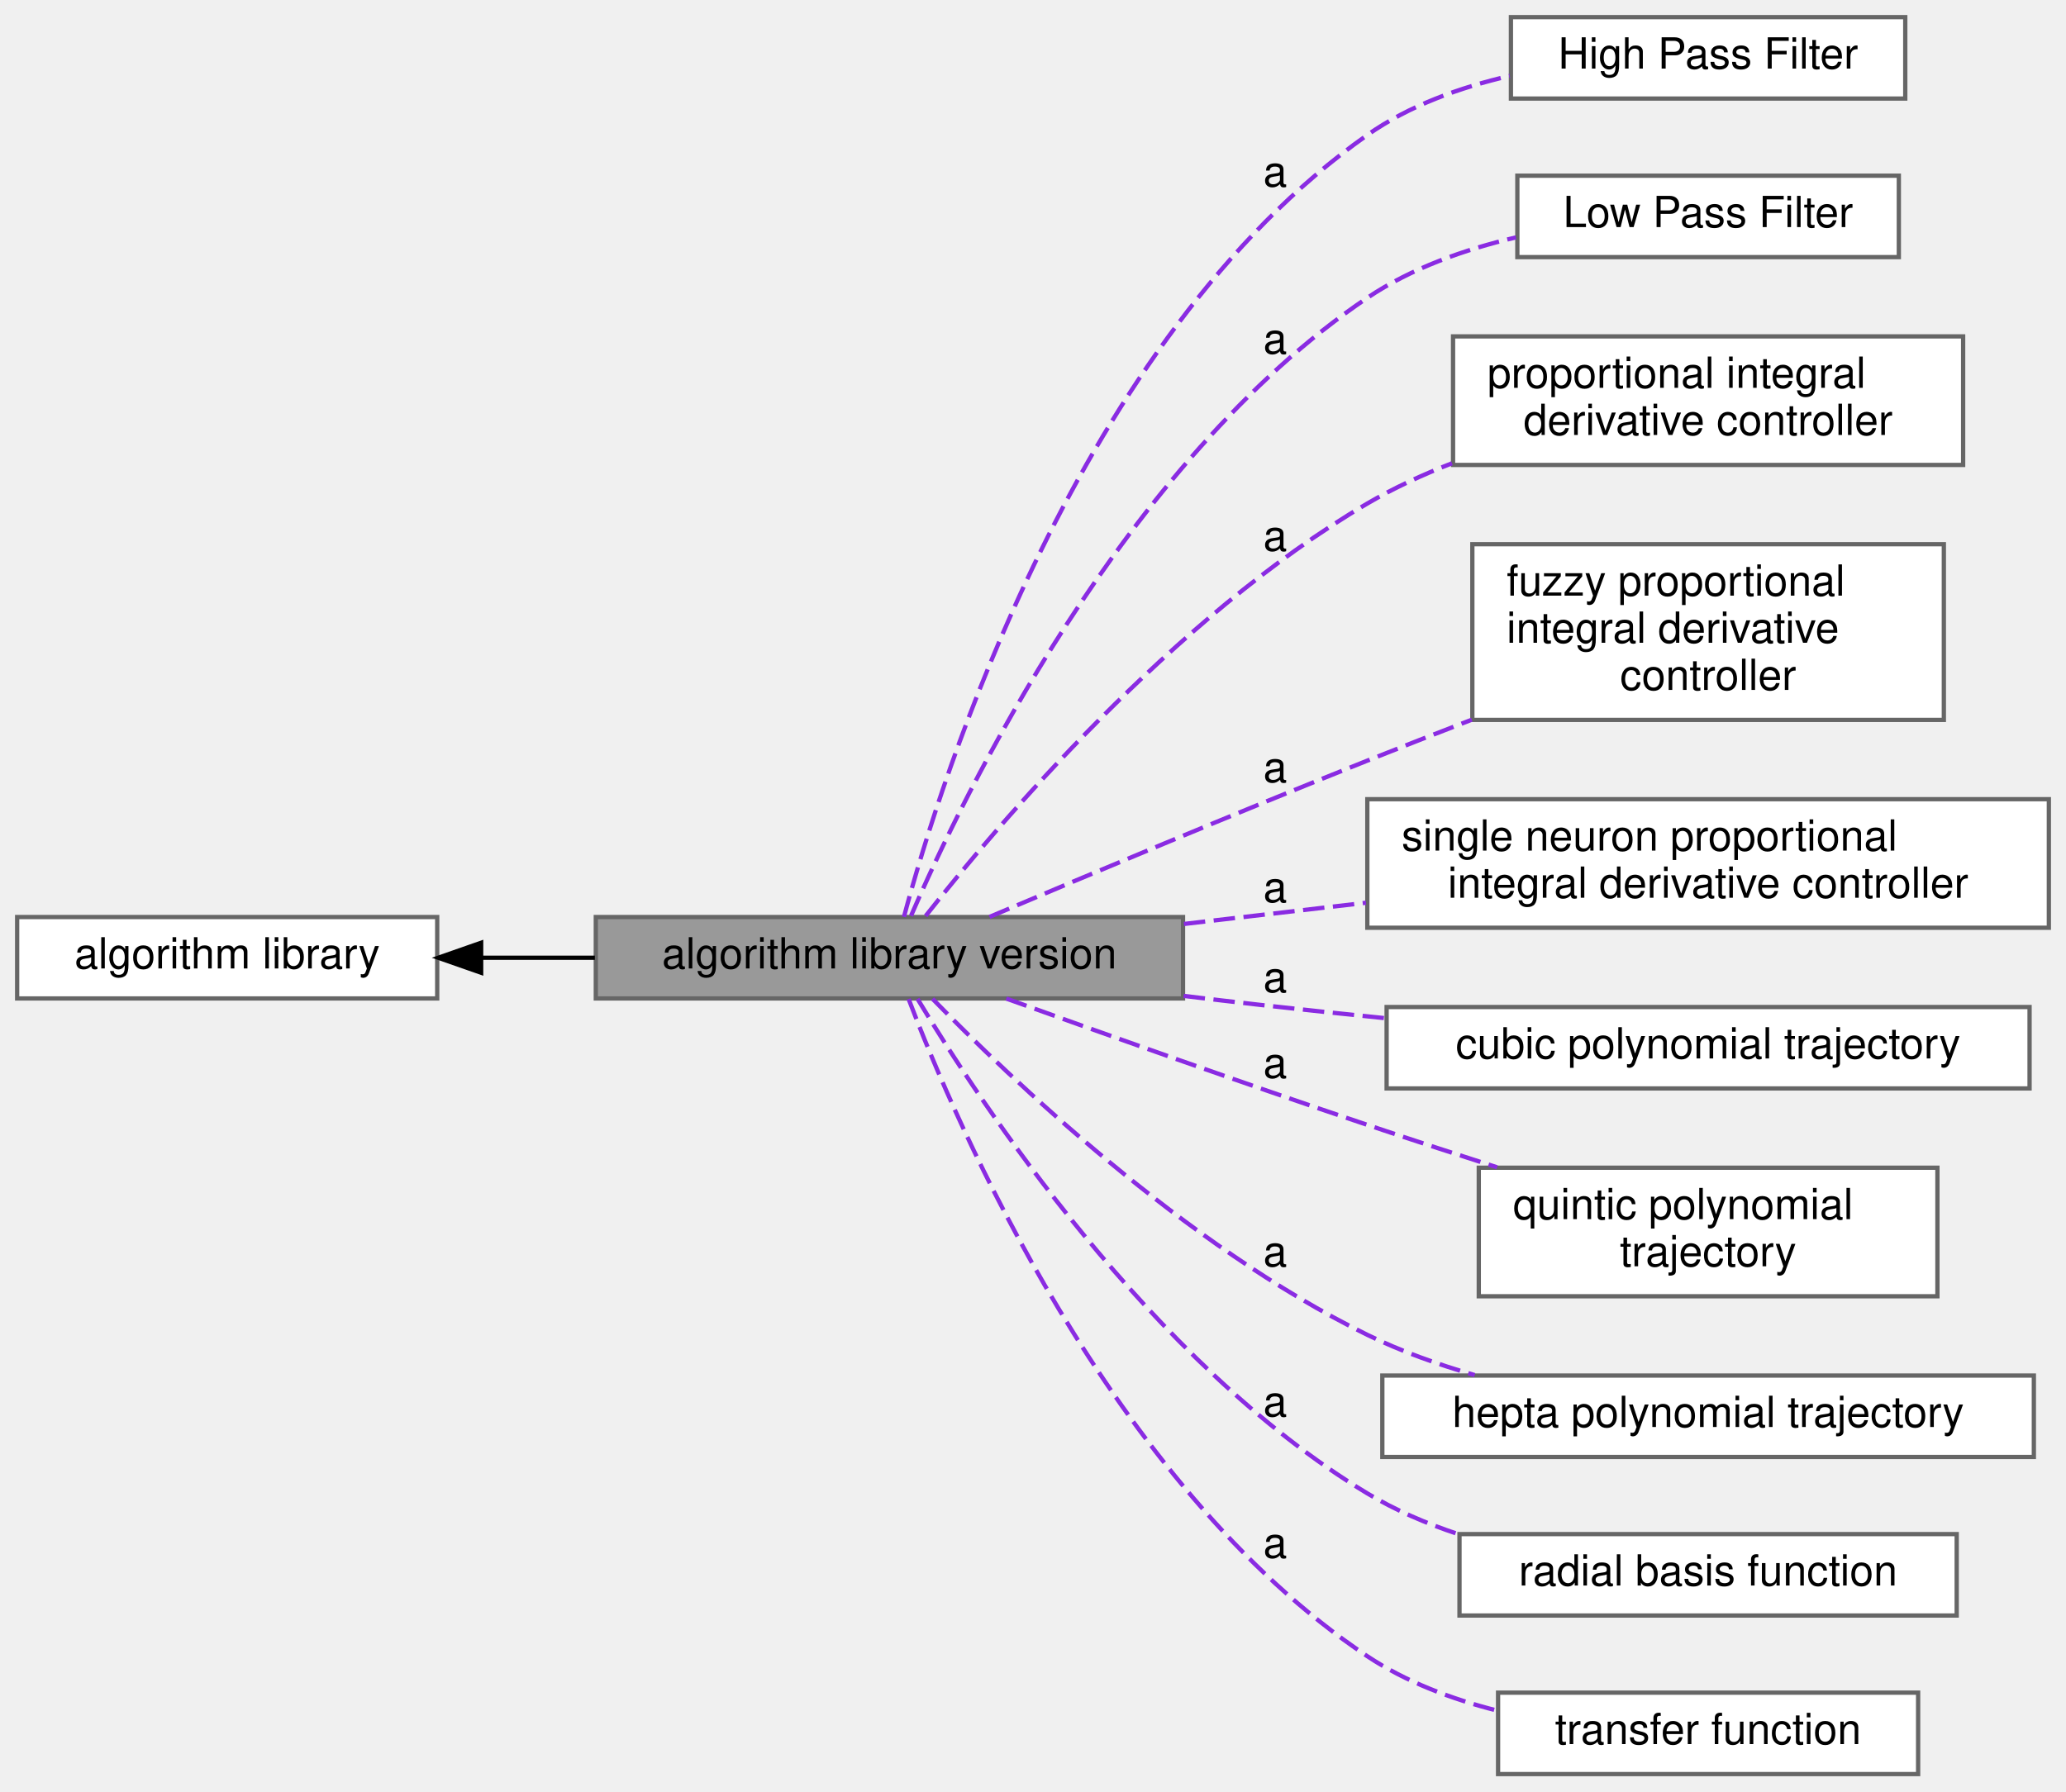
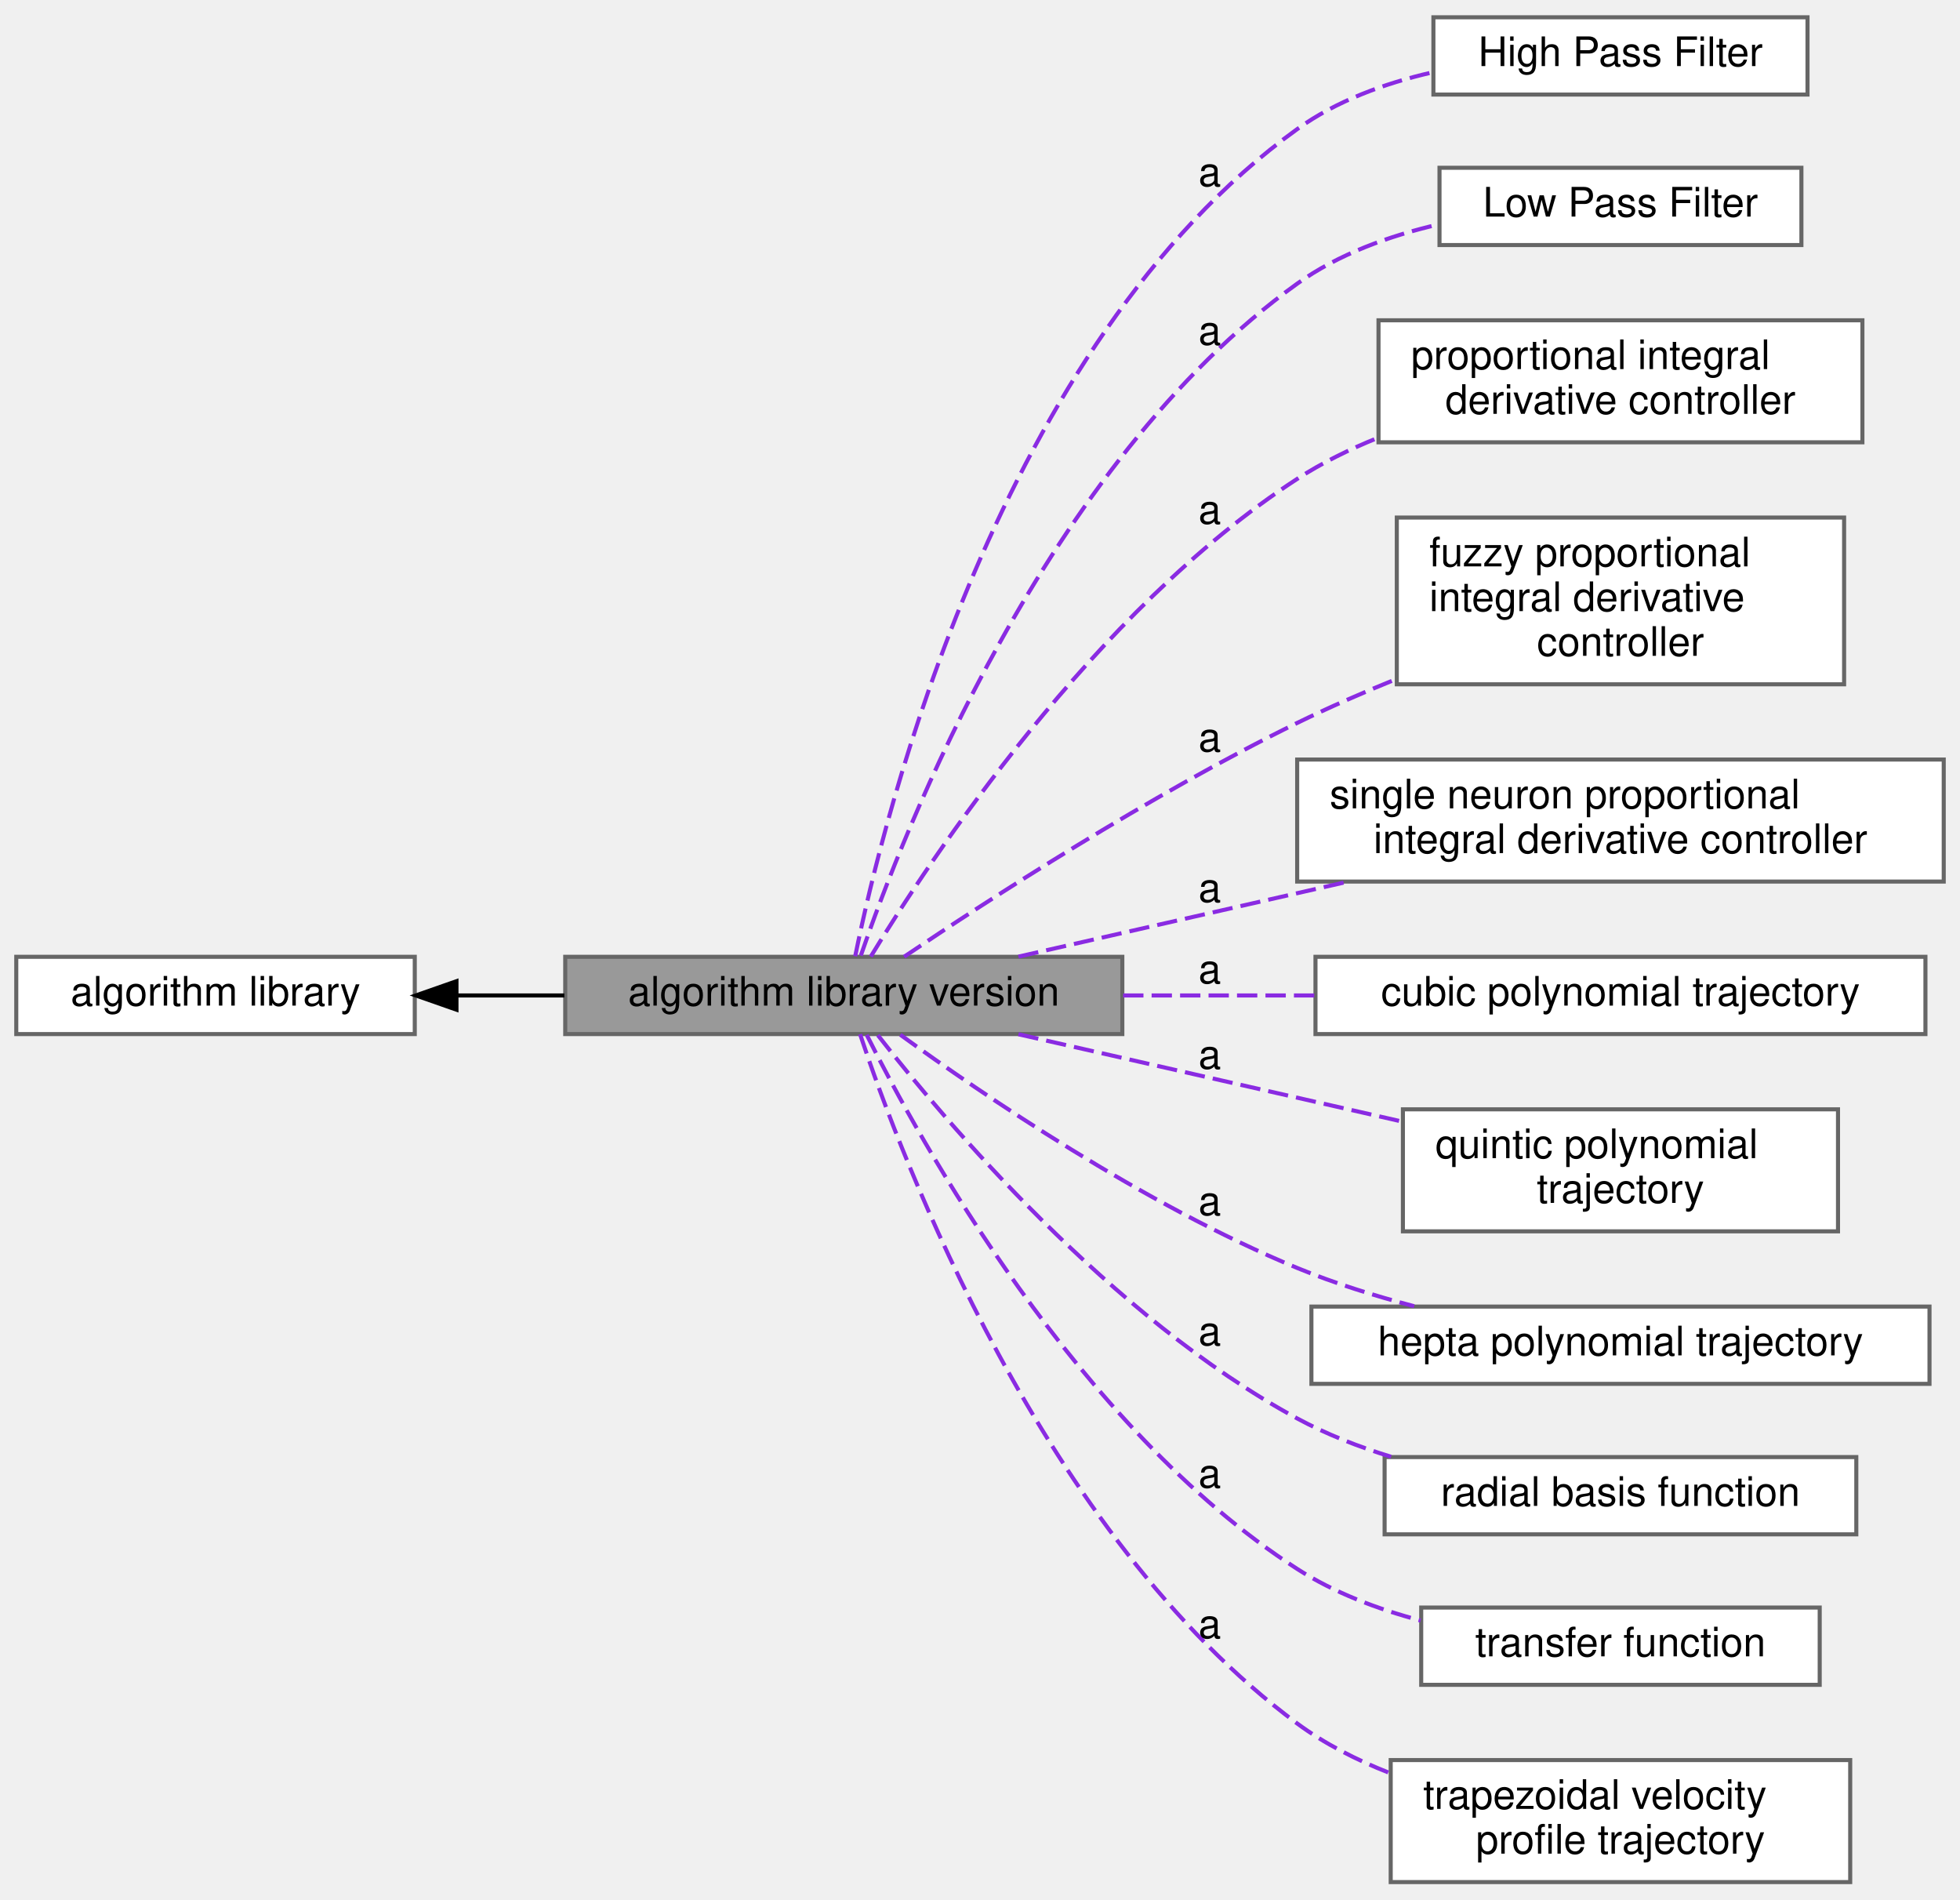
- <svg xmlns="http://www.w3.org/2000/svg" xmlns:xlink="http://www.w3.org/1999/xlink" width="482pt" height="418pt" viewBox="0.00 0.00 482.00 418.00">
-   <g id="graph0" class="graph" transform="scale(1 1) rotate(0) translate(4 414)">
+ <svg xmlns="http://www.w3.org/2000/svg" xmlns:xlink="http://www.w3.org/1999/xlink" width="482pt" height="467pt" viewBox="0.00 0.00 482.00 466.50">
+   <g id="graph0" class="graph" transform="scale(1 1) rotate(0) translate(4 462.5)">
    <g id="Node000002" class="node">
      <g id="a_Node000002">
        <a xlink:href="../../df/d91/group__A.html" target="_top" xlink:title=" ">
-           <polygon fill="white" stroke="#666666" points="98,-200 0,-200 0,-181 98,-181 98,-200" />
-           <text text-anchor="middle" x="49" y="-188" font-family="Helvetica,sans-Serif" font-size="10.00">algorithm library</text>
+           <polygon fill="white" stroke="#666666" points="98,-227.5 0,-227.5 0,-208.5 98,-208.5 98,-227.5" />
+           <text text-anchor="middle" x="49" y="-215.5" font-family="Helvetica,sans-Serif" font-size="10.00">algorithm library</text>
        </a>
      </g>
    </g>
    <g id="Node000001" class="node">
      <g id="a_Node000001">
        <a xlink:title=" ">
-           <polygon fill="#999999" stroke="#666666" points="272,-200 135,-200 135,-181 272,-181 272,-200" />
-           <text text-anchor="middle" x="203.5" y="-188" font-family="Helvetica,sans-Serif" font-size="10.00">algorithm library version</text>
+           <polygon fill="#999999" stroke="#666666" points="272,-227.5 135,-227.5 135,-208.5 272,-208.5 272,-227.5" />
+           <text text-anchor="middle" x="203.5" y="-215.5" font-family="Helvetica,sans-Serif" font-size="10.00">algorithm library version</text>
        </a>
      </g>
    </g>
    <g id="edge1" class="edge">
-       <path fill="none" stroke="black" d="M108.25,-190.5C116.93,-190.5 125.93,-190.5 134.78,-190.5" />
-       <polygon fill="black" stroke="black" points="108.25,-187 98.25,-190.5 108.25,-194 108.25,-187" />
+       <path fill="none" stroke="black" d="M108.25,-218C116.93,-218 125.93,-218 134.78,-218" />
+       <polygon fill="black" stroke="black" points="108.25,-214.5 98.25,-218 108.25,-221.5 108.25,-214.5" />
    </g>
    <g id="Node000003" class="node">
      <g id="a_Node000003">
        <a xlink:href="../../dd/d71/group__A__HPF.html" target="_top" xlink:title=" ">
-           <polygon fill="white" stroke="#666666" points="440.5,-410 348.5,-410 348.5,-391 440.5,-391 440.5,-410" />
-           <text text-anchor="middle" x="394.5" y="-398" font-family="Helvetica,sans-Serif" font-size="10.00">High Pass Filter</text>
+           <polygon fill="white" stroke="#666666" points="440.5,-458.5 348.5,-458.5 348.5,-439.5 440.5,-439.5 440.5,-458.5" />
+           <text text-anchor="middle" x="394.5" y="-446.5" font-family="Helvetica,sans-Serif" font-size="10.00">High Pass Filter</text>
        </a>
      </g>
    </g>
    <g id="Node000004" class="node">
      <g id="a_Node000004">
        <a xlink:href="../../df/d27/group__A__LPF.html" target="_top" xlink:title=" ">
-           <polygon fill="white" stroke="#666666" points="439,-373 350,-373 350,-354 439,-354 439,-373" />
-           <text text-anchor="middle" x="394.5" y="-361" font-family="Helvetica,sans-Serif" font-size="10.00">Low Pass Filter</text>
+           <polygon fill="white" stroke="#666666" points="439,-421.5 350,-421.5 350,-402.5 439,-402.5 439,-421.5" />
+           <text text-anchor="middle" x="394.5" y="-409.5" font-family="Helvetica,sans-Serif" font-size="10.00">Low Pass Filter</text>
        </a>
      </g>
    </g>
    <g id="Node000005" class="node">
      <g id="a_Node000005">
        <a xlink:href="../../d8/da8/group__A__PID.html" target="_top" xlink:title=" ">
-           <polygon fill="white" stroke="#666666" points="454,-335.5 335,-335.5 335,-305.5 454,-305.5 454,-335.5" />
-           <text text-anchor="start" x="343" y="-323.5" font-family="Helvetica,sans-Serif" font-size="10.00">proportional integral</text>
-           <text text-anchor="middle" x="394.5" y="-312.5" font-family="Helvetica,sans-Serif" font-size="10.00"> derivative controller</text>
+           <polygon fill="white" stroke="#666666" points="454,-384 335,-384 335,-354 454,-354 454,-384" />
+           <text text-anchor="start" x="343" y="-372" font-family="Helvetica,sans-Serif" font-size="10.00">proportional integral</text>
+           <text text-anchor="middle" x="394.5" y="-361" font-family="Helvetica,sans-Serif" font-size="10.00"> derivative controller</text>
        </a>
      </g>
    </g>
    <g id="Node000006" class="node">
      <g id="a_Node000006">
        <a xlink:href="../../dc/db1/group__A__PID__FUZZY.html" target="_top" xlink:title=" ">
-           <polygon fill="white" stroke="#666666" points="449.5,-287 339.5,-287 339.5,-246 449.5,-246 449.5,-287" />
-           <text text-anchor="start" x="347.5" y="-275" font-family="Helvetica,sans-Serif" font-size="10.00">fuzzy proportional</text>
-           <text text-anchor="start" x="347.5" y="-264" font-family="Helvetica,sans-Serif" font-size="10.00"> integral derivative</text>
-           <text text-anchor="middle" x="394.5" y="-253" font-family="Helvetica,sans-Serif" font-size="10.00"> controller</text>
+           <polygon fill="white" stroke="#666666" points="449.5,-335.5 339.5,-335.5 339.5,-294.5 449.5,-294.5 449.5,-335.5" />
+           <text text-anchor="start" x="347.5" y="-323.5" font-family="Helvetica,sans-Serif" font-size="10.00">fuzzy proportional</text>
+           <text text-anchor="start" x="347.5" y="-312.5" font-family="Helvetica,sans-Serif" font-size="10.00"> integral derivative</text>
+           <text text-anchor="middle" x="394.5" y="-301.5" font-family="Helvetica,sans-Serif" font-size="10.00"> controller</text>
        </a>
      </g>
    </g>
    <g id="Node000007" class="node">
      <g id="a_Node000007">
        <a xlink:href="../../db/d33/group__A__PID__NEURO.html" target="_top" xlink:title=" ">
-           <polygon fill="white" stroke="#666666" points="474,-227.5 315,-227.5 315,-197.5 474,-197.5 474,-227.5" />
-           <text text-anchor="start" x="323" y="-215.5" font-family="Helvetica,sans-Serif" font-size="10.00">single neuron proportional</text>
-           <text text-anchor="middle" x="394.5" y="-204.5" font-family="Helvetica,sans-Serif" font-size="10.00"> integral derivative controller</text>
+           <polygon fill="white" stroke="#666666" points="474,-276 315,-276 315,-246 474,-246 474,-276" />
+           <text text-anchor="start" x="323" y="-264" font-family="Helvetica,sans-Serif" font-size="10.00">single neuron proportional</text>
+           <text text-anchor="middle" x="394.5" y="-253" font-family="Helvetica,sans-Serif" font-size="10.00"> integral derivative controller</text>
        </a>
      </g>
    </g>
    <g id="Node000008" class="node">
      <g id="a_Node000008">
        <a xlink:href="../../d4/d5e/group__A__POLYTRAJ3.html" target="_top" xlink:title=" ">
-           <polygon fill="white" stroke="#666666" points="469.5,-179 319.5,-179 319.5,-160 469.5,-160 469.5,-179" />
-           <text text-anchor="middle" x="394.5" y="-167" font-family="Helvetica,sans-Serif" font-size="10.00">cubic polynomial trajectory</text>
+           <polygon fill="white" stroke="#666666" points="469.5,-227.5 319.5,-227.5 319.5,-208.5 469.5,-208.5 469.5,-227.5" />
+           <text text-anchor="middle" x="394.5" y="-215.5" font-family="Helvetica,sans-Serif" font-size="10.00">cubic polynomial trajectory</text>
        </a>
      </g>
    </g>
    <g id="Node000009" class="node">
      <g id="a_Node000009">
        <a xlink:href="../../d5/d8e/group__A__POLYTRAJ5.html" target="_top" xlink:title=" ">
-           <polygon fill="white" stroke="#666666" points="448,-141.5 341,-141.5 341,-111.5 448,-111.5 448,-141.5" />
-           <text text-anchor="start" x="349" y="-129.5" font-family="Helvetica,sans-Serif" font-size="10.00">quintic polynomial</text>
-           <text text-anchor="middle" x="394.5" y="-118.5" font-family="Helvetica,sans-Serif" font-size="10.00"> trajectory</text>
+           <polygon fill="white" stroke="#666666" points="448,-190 341,-190 341,-160 448,-160 448,-190" />
+           <text text-anchor="start" x="349" y="-178" font-family="Helvetica,sans-Serif" font-size="10.00">quintic polynomial</text>
+           <text text-anchor="middle" x="394.5" y="-167" font-family="Helvetica,sans-Serif" font-size="10.00"> trajectory</text>
        </a>
      </g>
    </g>
    <g id="Node000010" class="node">
      <g id="a_Node000010">
        <a xlink:href="../../de/d6e/group__A__POLYTRAJ7.html" target="_top" xlink:title=" ">
-           <polygon fill="white" stroke="#666666" points="470.5,-93 318.5,-93 318.5,-74 470.5,-74 470.5,-93" />
-           <text text-anchor="middle" x="394.5" y="-81" font-family="Helvetica,sans-Serif" font-size="10.00">hepta polynomial trajectory</text>
+           <polygon fill="white" stroke="#666666" points="470.5,-141.5 318.5,-141.5 318.5,-122.5 470.5,-122.5 470.5,-141.5" />
+           <text text-anchor="middle" x="394.5" y="-129.5" font-family="Helvetica,sans-Serif" font-size="10.00">hepta polynomial trajectory</text>
        </a>
      </g>
    </g>
    <g id="Node000011" class="node">
      <g id="a_Node000011">
        <a xlink:href="../../dd/dd8/group__A__RBF.html" target="_top" xlink:title=" ">
-           <polygon fill="white" stroke="#666666" points="452.5,-56 336.5,-56 336.5,-37 452.5,-37 452.5,-56" />
-           <text text-anchor="middle" x="394.5" y="-44" font-family="Helvetica,sans-Serif" font-size="10.00">radial basis function</text>
+           <polygon fill="white" stroke="#666666" points="452.5,-104.5 336.5,-104.5 336.5,-85.5 452.5,-85.5 452.5,-104.5" />
+           <text text-anchor="middle" x="394.5" y="-92.5" font-family="Helvetica,sans-Serif" font-size="10.00">radial basis function</text>
        </a>
      </g>
    </g>
    <g id="Node000012" class="node">
      <g id="a_Node000012">
        <a xlink:href="../../d0/ddd/group__A__TF.html" target="_top" xlink:title=" ">
-           <polygon fill="white" stroke="#666666" points="443.5,-19 345.5,-19 345.5,0 443.5,0 443.5,-19" />
-           <text text-anchor="middle" x="394.5" y="-7" font-family="Helvetica,sans-Serif" font-size="10.00">transfer function</text>
+           <polygon fill="white" stroke="#666666" points="443.5,-67.5 345.5,-67.5 345.5,-48.5 443.5,-48.5 443.5,-67.5" />
+           <text text-anchor="middle" x="394.5" y="-55.5" font-family="Helvetica,sans-Serif" font-size="10.00">transfer function</text>
+         </a>
+       </g>
+     </g>
+     <g id="Node000013" class="node">
+       <g id="a_Node000013">
+         <a xlink:href="../../db/d75/group__A__TRAPTRAJ.html" target="_top" xlink:title=" ">
+           <polygon fill="white" stroke="#666666" points="451,-30 338,-30 338,0 451,0 451,-30" />
+           <text text-anchor="start" x="346" y="-18" font-family="Helvetica,sans-Serif" font-size="10.00">trapezoidal velocity</text>
+           <text text-anchor="middle" x="394.5" y="-7" font-family="Helvetica,sans-Serif" font-size="10.00"> profile trajectory</text>
        </a>
      </g>
    </g>
    <g id="edge2" class="edge">
-       <path fill="none" stroke="blueviolet" stroke-dasharray="5,2" d="M206.89,-200.04C215.4,-231.84 247.37,-334.92 315,-382.5 324.72,-389.34 336.64,-393.62 348.23,-396.29" />
-       <text text-anchor="middle" x="293.5" y="-370.5" font-family="Helvetica,sans-Serif" font-size="10.00">a</text>
+       <path fill="none" stroke="blueviolet" stroke-dasharray="5,2" d="M206.31,-227.64C213.26,-261.85 241.65,-378.16 315,-431 324.64,-437.95 336.54,-442.27 348.12,-444.93" />
+       <text text-anchor="middle" x="293.5" y="-417" font-family="Helvetica,sans-Serif" font-size="10.00">a</text>
    </g>
    <g id="edge3" class="edge">
-       <path fill="none" stroke="blueviolet" stroke-dasharray="5,2" d="M208.54,-200.28C220.41,-227.74 257.96,-306.07 315,-344.5 325.23,-351.4 337.71,-355.8 349.67,-358.6" />
-       <text text-anchor="middle" x="293.5" y="-331.5" font-family="Helvetica,sans-Serif" font-size="10.00">a</text>
+       <path fill="none" stroke="blueviolet" stroke-dasharray="5,2" d="M207.69,-227.8C217.95,-257.72 253.11,-348.58 315,-393 325.14,-400.28 337.72,-404.79 349.81,-407.58" />
+       <text text-anchor="middle" x="293.5" y="-378" font-family="Helvetica,sans-Serif" font-size="10.00">a</text>
    </g>
    <g id="edge4" class="edge">
-       <path fill="none" stroke="blueviolet" stroke-dasharray="5,2" d="M211.96,-200.26C228.33,-221.02 269.6,-269.86 315,-296.5 321.15,-300.11 327.89,-303.22 334.75,-305.89" />
-       <text text-anchor="middle" x="293.5" y="-285.5" font-family="Helvetica,sans-Serif" font-size="10.00">a</text>
+       <path fill="none" stroke="blueviolet" stroke-dasharray="5,2" d="M210.14,-227.57C224.51,-251.17 264.99,-312.54 315,-345 321.1,-348.96 327.88,-352.29 334.83,-355.09" />
+       <text text-anchor="middle" x="293.5" y="-334" font-family="Helvetica,sans-Serif" font-size="10.00">a</text>
    </g>
    <g id="edge5" class="edge">
-       <path fill="none" stroke="blueviolet" stroke-dasharray="5,2" d="M226.85,-200.03C249.12,-209.47 284.31,-224.25 315,-236.5 322.86,-239.64 331.19,-242.89 339.37,-246.05" />
-       <text text-anchor="middle" x="293.5" y="-231.5" font-family="Helvetica,sans-Serif" font-size="10.00">a</text>
+       <path fill="none" stroke="blueviolet" stroke-dasharray="5,2" d="M218.34,-227.52C238.83,-241.34 278.73,-267.25 315,-285 322.73,-288.78 331.07,-292.42 339.32,-295.77" />
+       <text text-anchor="middle" x="293.5" y="-278" font-family="Helvetica,sans-Serif" font-size="10.00">a</text>
    </g>
    <g id="edge6" class="edge">
-       <path fill="none" stroke="blueviolet" stroke-dasharray="5,2" d="M272.2,-198.38C285.97,-199.98 300.57,-201.68 314.68,-203.33" />
-       <text text-anchor="middle" x="293.5" y="-203.5" font-family="Helvetica,sans-Serif" font-size="10.00">a</text>
+       <path fill="none" stroke="blueviolet" stroke-dasharray="5,2" d="M246.45,-227.54C270.26,-232.96 300.61,-239.87 327.54,-245.99" />
+       <text text-anchor="middle" x="293.5" y="-241" font-family="Helvetica,sans-Serif" font-size="10.00">a</text>
    </g>
    <g id="edge7" class="edge">
-       <path fill="none" stroke="blueviolet" stroke-dasharray="5,2" d="M272.15,-181.6C278.18,-180.86 284.2,-180.15 290,-179.5 299.51,-178.43 309.51,-177.37 319.41,-176.37" />
-       <text text-anchor="middle" x="293.5" y="-182.5" font-family="Helvetica,sans-Serif" font-size="10.00">a</text>
+       <path fill="none" stroke="blueviolet" stroke-dasharray="5,2" d="M272.2,-218C287.45,-218 303.72,-218 319.23,-218" />
+       <text text-anchor="middle" x="293.5" y="-221" font-family="Helvetica,sans-Serif" font-size="10.00">a</text>
    </g>
    <g id="edge8" class="edge">
-       <path fill="none" stroke="blueviolet" stroke-dasharray="5,2" d="M230.77,-180.97C253.11,-172.93 286.07,-161.21 315,-151.5 324.76,-148.22 335.24,-144.81 345.27,-141.6" />
-       <text text-anchor="middle" x="293.5" y="-162.5" font-family="Helvetica,sans-Serif" font-size="10.00">a</text>
+       <path fill="none" stroke="blueviolet" stroke-dasharray="5,2" d="M246.45,-208.46C274.29,-202.12 311.05,-193.76 340.85,-186.98" />
+       <text text-anchor="middle" x="293.5" y="-200" font-family="Helvetica,sans-Serif" font-size="10.00">a</text>
    </g>
    <g id="edge9" class="edge">
-       <path fill="none" stroke="blueviolet" stroke-dasharray="5,2" d="M213.56,-180.91C231.27,-162.75 272.48,-123.3 315,-102.5 322.81,-98.68 331.44,-95.6 340.04,-93.11" />
-       <text text-anchor="middle" x="293.5" y="-118.5" font-family="Helvetica,sans-Serif" font-size="10.00">a</text>
+       <path fill="none" stroke="blueviolet" stroke-dasharray="5,2" d="M217.4,-208.34C237.33,-193.87 277.25,-166.57 315,-151 324.07,-147.26 334.05,-144.14 343.77,-141.59" />
+       <text text-anchor="middle" x="293.5" y="-164" font-family="Helvetica,sans-Serif" font-size="10.00">a</text>
    </g>
    <g id="edge10" class="edge">
-       <path fill="none" stroke="blueviolet" stroke-dasharray="5,2" d="M210.06,-180.9C224.27,-157.26 264.39,-95.99 315,-65.5 321.49,-61.59 328.73,-58.49 336.12,-56.02" />
-       <text text-anchor="middle" x="293.5" y="-83.5" font-family="Helvetica,sans-Serif" font-size="10.00">a</text>
+       <path fill="none" stroke="blueviolet" stroke-dasharray="5,2" d="M211.88,-208.23C228.11,-187.47 269.13,-138.84 315,-114 322.15,-110.13 330.09,-107.03 338.1,-104.57" />
+       <text text-anchor="middle" x="293.5" y="-132" font-family="Helvetica,sans-Serif" font-size="10.00">a</text>
    </g>
    <g id="edge11" class="edge">
-       <path fill="none" stroke="blueviolet" stroke-dasharray="5,2" d="M207.98,-180.87C218.83,-152.3 254.98,-67.51 315,-27.5 323.96,-21.53 334.63,-17.52 345.17,-14.84" />
-       <text text-anchor="middle" x="293.5" y="-50.5" font-family="Helvetica,sans-Serif" font-size="10.00">a</text>
+       <path fill="none" stroke="blueviolet" stroke-dasharray="5,2" d="M209.14,-208.31C222.03,-182.53 260.86,-111.84 315,-77 324.08,-71.16 334.8,-67.11 345.35,-64.31" />
+       <text text-anchor="middle" x="293.5" y="-97" font-family="Helvetica,sans-Serif" font-size="10.00">a</text>
+     </g>
+     <g id="edge12" class="edge">
+       <path fill="none" stroke="blueviolet" stroke-dasharray="5,2" d="M207.51,-208.46C217.49,-178.45 252.45,-85.25 315,-39 321.76,-34 329.58,-30.03 337.6,-26.88" />
+       <text text-anchor="middle" x="293.5" y="-60" font-family="Helvetica,sans-Serif" font-size="10.00">a</text>
    </g>
  </g>
</svg>
